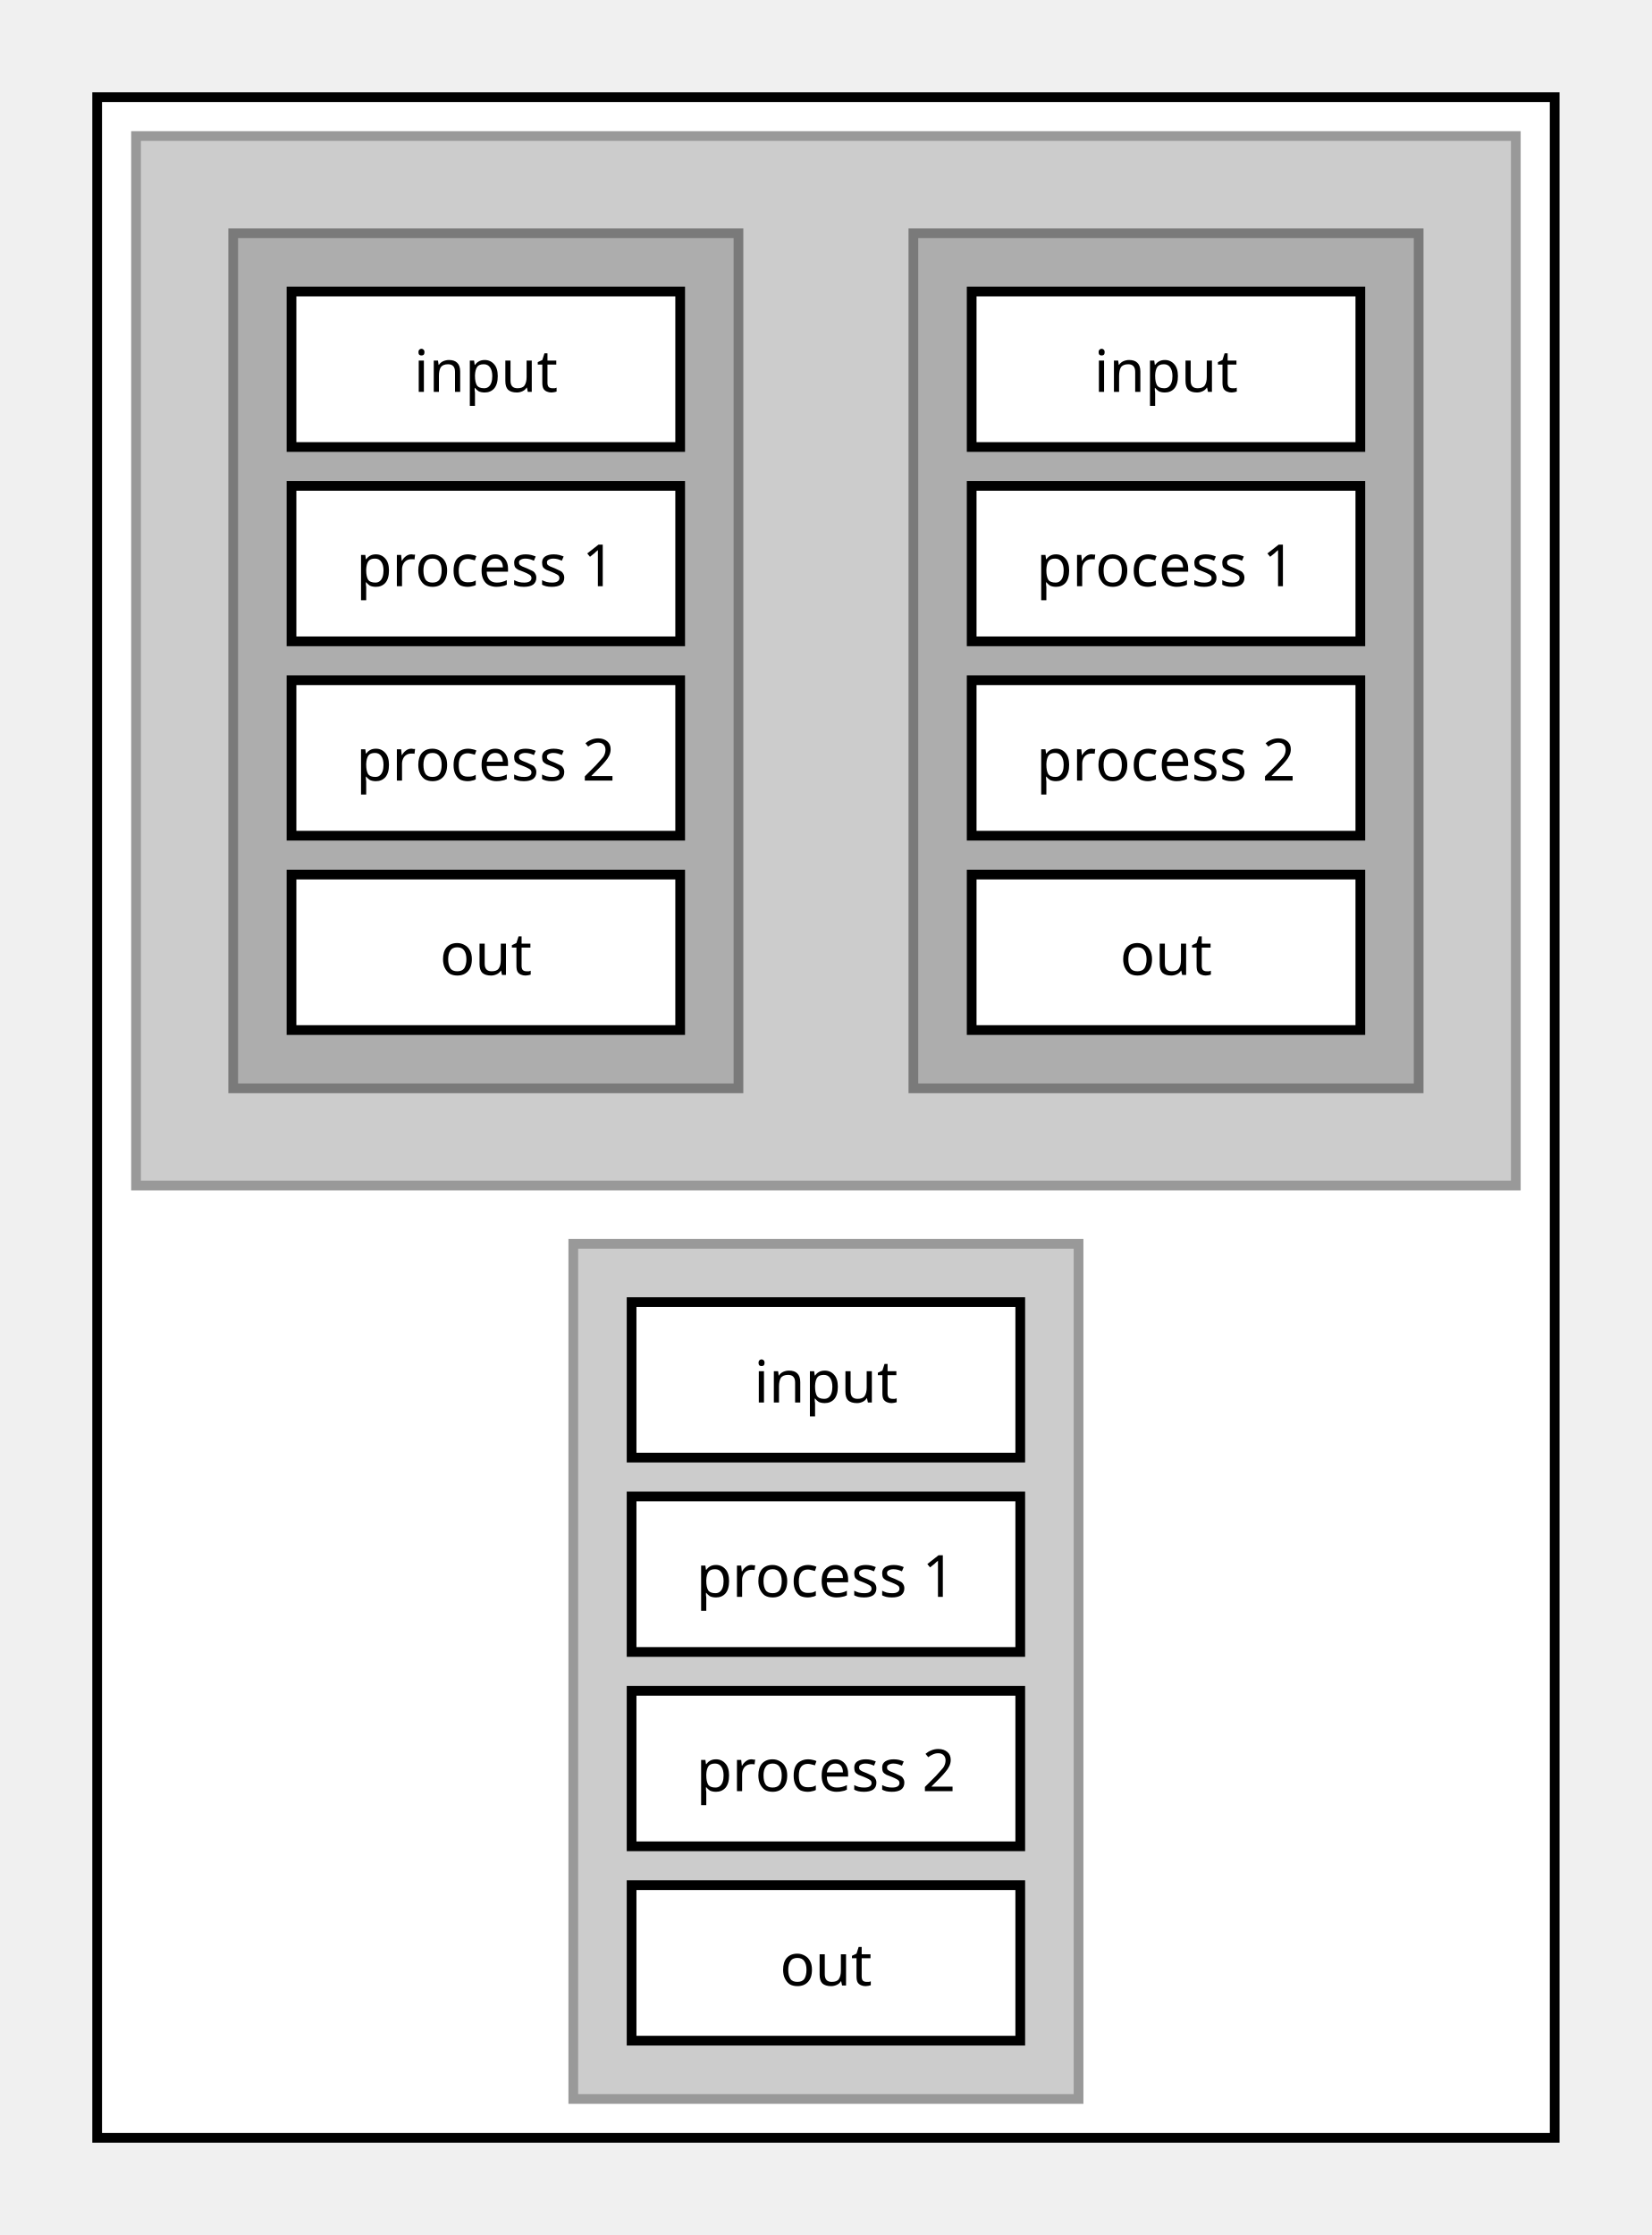
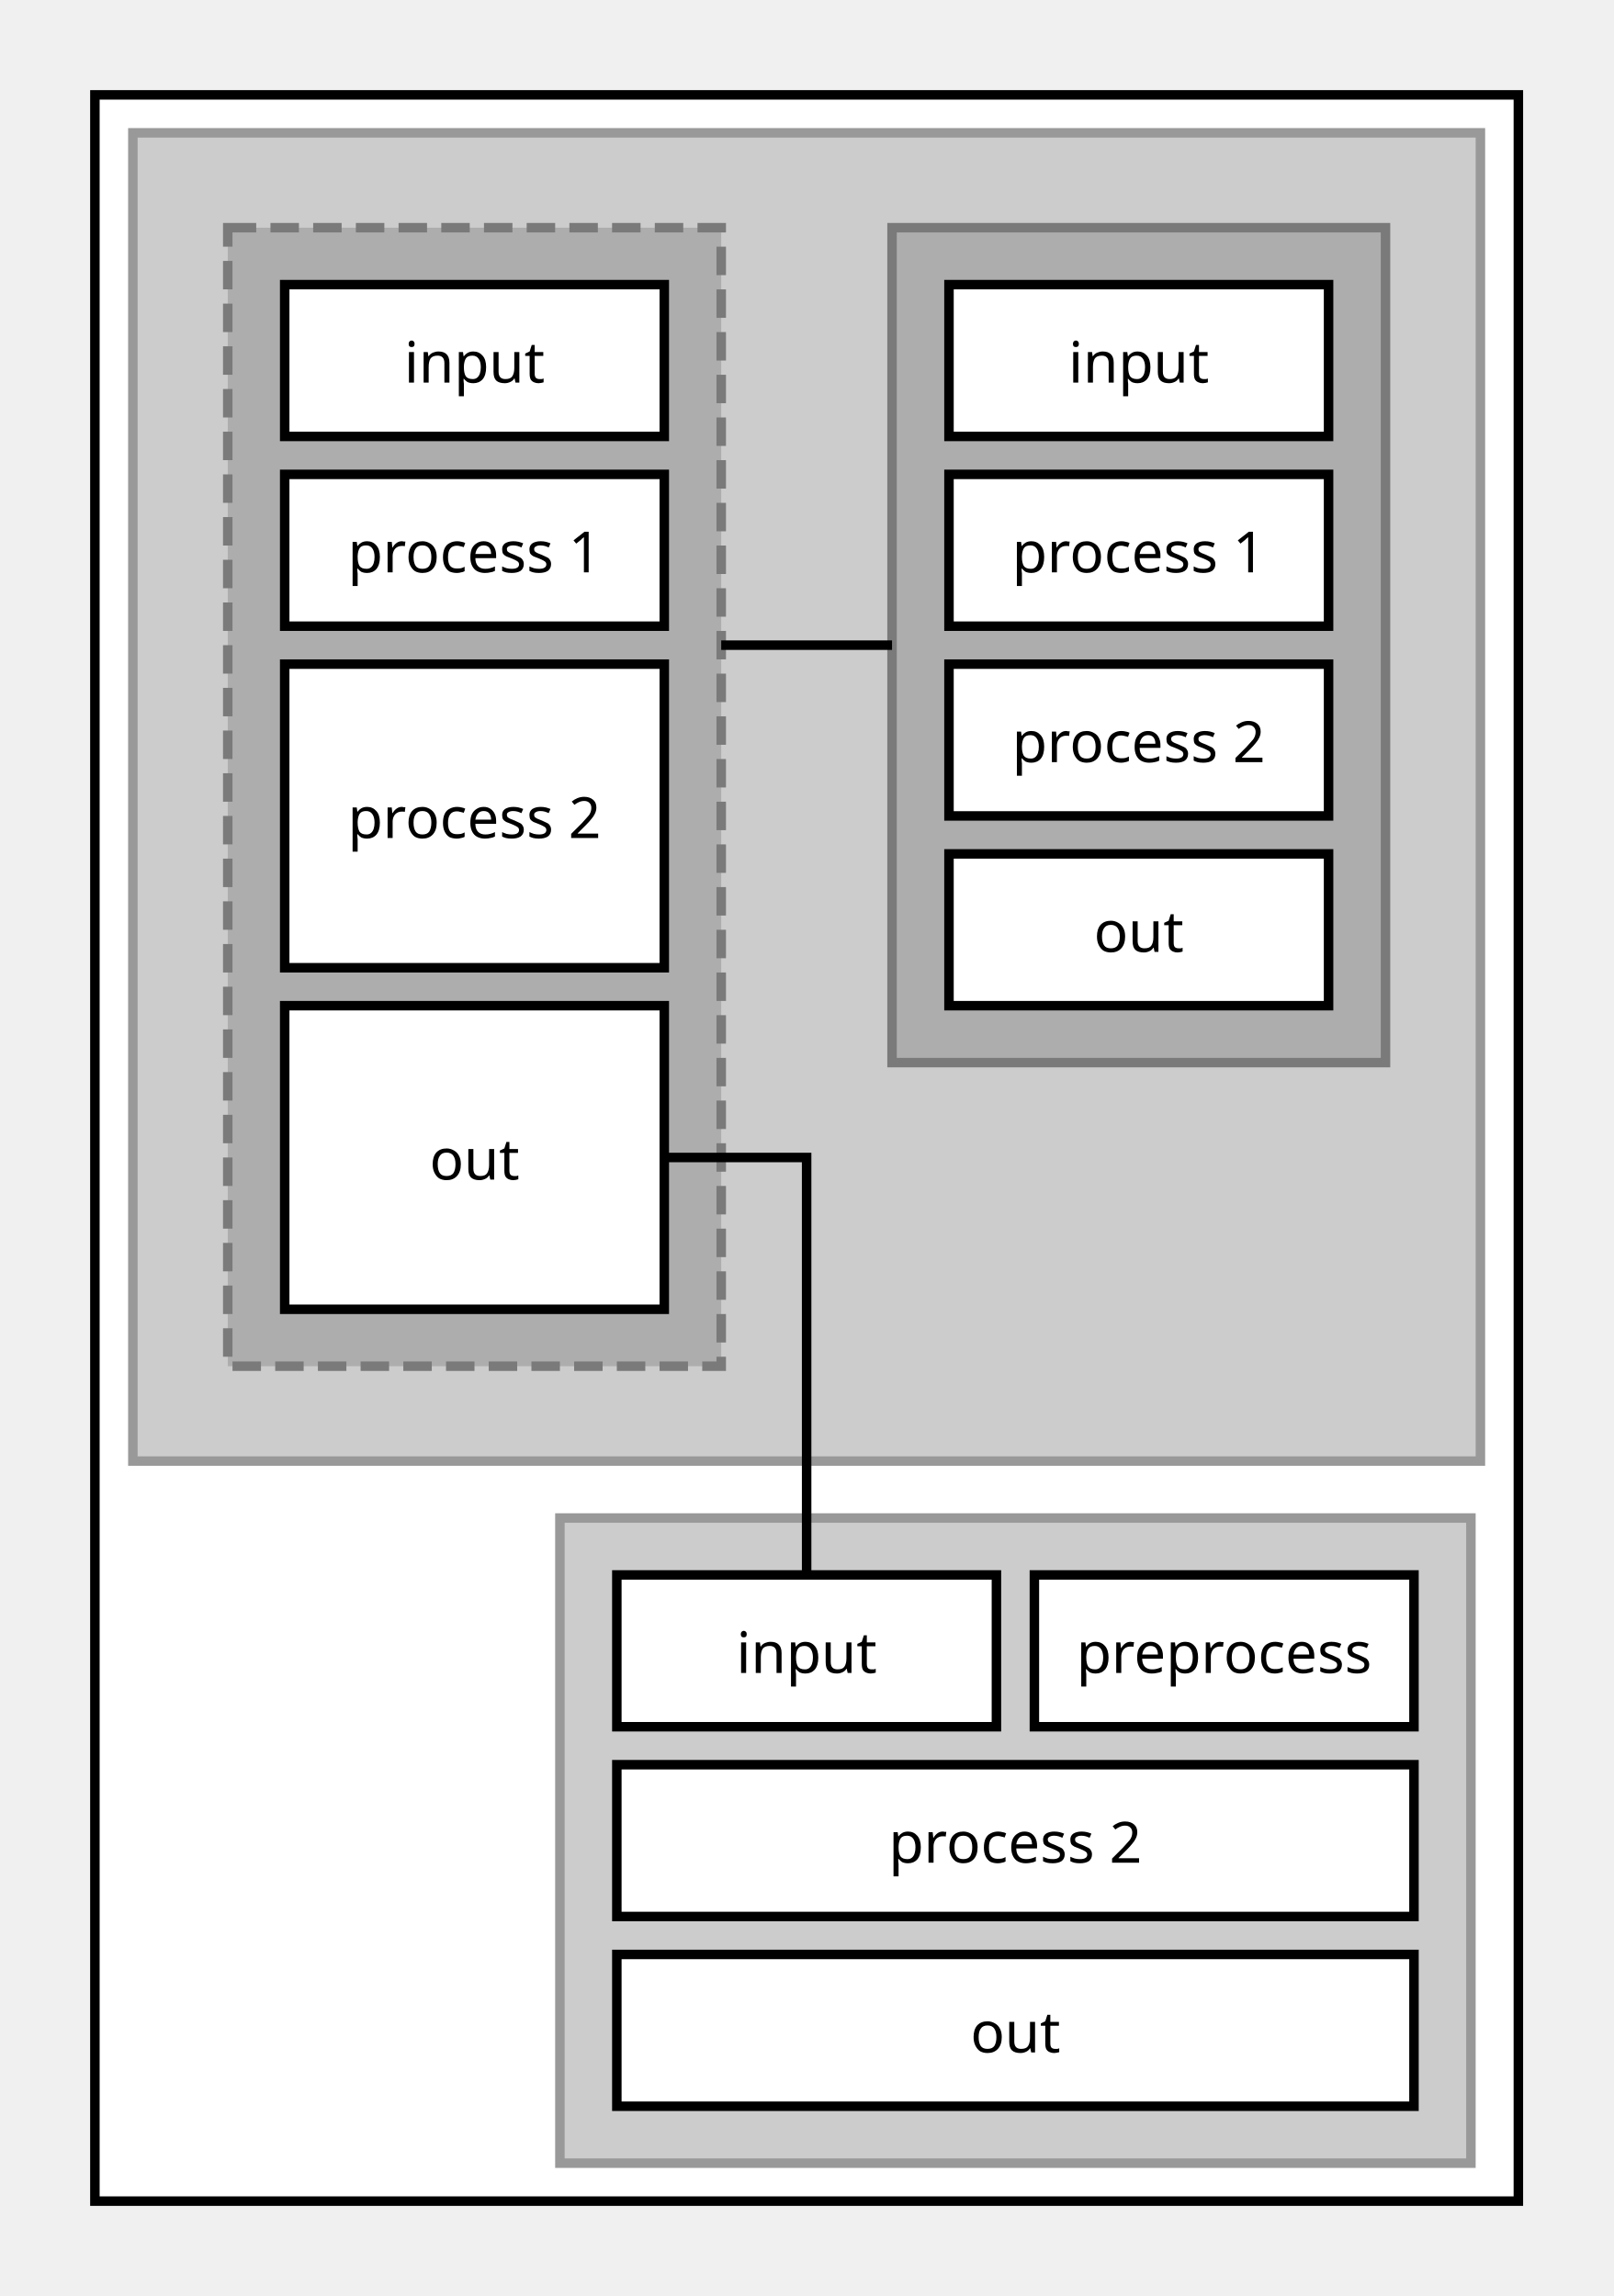
- <svg xmlns="http://www.w3.org/2000/svg" version="1.1" width="85mm" height="115mm" viewBox="-15 -15 85 115">
+ <svg xmlns="http://www.w3.org/2000/svg" version="1.1" width="85mm" height="121mm" viewBox="-15 -15 85 121">
  <style>
    rect, circle, ellipse, line, polyline, polygon, path { stroke-width: 0.5; stroke: black; }
    rect, circle, ellipse, polygon { fill: white; }
    line, polyline, path { fill: none; }
    text { font-family: sans-serif; font-size: 3px; }
    text.d-tbox, text.d-tbox * { text-anchor: middle; dominant-baseline: central; }
+     .d-dash { stroke-dasharray: 1.5 0.75; }
    .d-surround { fill: none; }
+     .d-none { stroke: none; }
+     text.d-none, text.d-none * { stroke: none; }
    .d-fill-grey { fill: grey; }
    text.d-fill-grey, text.d-fill-grey * { fill: white; }
    .d-fill-white { fill: white; }
    text.d-fill-white, text.d-fill-white * { fill: black; }
  </style>
-   <rect x="-10" y="-10" width="75" height="105" class="d-fill-white d-surround" />
-   <rect id="o2" opacity="0.4" x="-8" y="-8" width="71" height="54" class="d-fill-grey d-surround" />
-   <rect id="o3" opacity="0.4" x="-3" y="-3" width="26" height="44" class="d-fill-grey d-surround" />
+   <rect x="-10" y="-10" width="75" height="111" class="d-fill-white d-surround" />
+   <rect id="o2" opacity="0.4" x="-8" y="-8" width="71" height="70" class="d-fill-grey d-surround" />
+   <rect id="o3" opacity="0.4" x="-3" y="-3" width="26" height="60" class="d-fill-grey d-dash d-surround" />
  <rect id="o4" opacity="0.4" x="32" y="-3" width="26" height="44" class="d-fill-grey d-surround" />
-   <rect id="o5" opacity="0.4" x="14.5" y="49" width="26" height="44" class="d-fill-grey d-surround" />
+   <rect id="o5" opacity="0.4" x="14.5" y="65" width="48" height="34" class="d-fill-grey d-surround" />
  <rect id="inp" width="20" height="8" />
  <text x="10" y="4" class="d-tbox">input</text>
  <rect id="proc1" x="0" y="10" width="20" height="8" />
  <text x="10" y="14" class="d-tbox">process 1</text>
-   <rect id="proc2" x="0" y="20" width="20" height="8" />
-   <text x="10" y="24" class="d-tbox">process 2</text>
-   <rect id="out" x="0" y="30" width="20" height="8" />
-   <text x="10" y="34" class="d-tbox">out</text>
+   <rect id="proc2" x="0" y="20" width="20" height="16" />
+   <text x="10" y="28" class="d-tbox">process 2</text>
+   <rect id="out" x="0" y="38" width="20" height="16" />
+   <text x="10" y="46" class="d-tbox">out</text>
  <rect id="xinp" x="35" y="0" width="20" height="8" />
  <text x="45" y="4" class="d-tbox">input</text>
  <rect id="xproc1" x="35" y="10" width="20" height="8" />
  <text x="45" y="14" class="d-tbox">process 1</text>
  <rect id="xproc2" x="35" y="20" width="20" height="8" />
  <text x="45" y="24" class="d-tbox">process 2</text>
  <rect id="xout" x="35" y="30" width="20" height="8" />
  <text x="45" y="34" class="d-tbox">out</text>
-   <rect id="yinp" x="17.5" y="52" width="20" height="8" />
-   <text x="27.5" y="56" class="d-tbox">input</text>
-   <rect id="yproc1" x="17.5" y="62" width="20" height="8" />
-   <text x="27.5" y="66" class="d-tbox">process 1</text>
-   <rect id="yproc2" x="17.5" y="72" width="20" height="8" />
-   <text x="27.5" y="76" class="d-tbox">process 2</text>
-   <rect id="yout" x="17.5" y="82" width="20" height="8" />
-   <text x="27.5" y="86" class="d-tbox">out</text>
+   <rect id="yinp" x="17.5" y="68" width="20" height="8" />
+   <text x="27.5" y="72" class="d-tbox">input</text>
+   <rect id="yproc1" x="39.5" y="68" width="20" height="8" />
+   <text x="49.5" y="72" class="d-tbox">preprocess</text>
+   <rect id="group" x="17.5" y="68" width="42" height="8" class="d-none d-surround" />
+   <rect id="yproc2" x="17.5" y="78" width="42" height="8" />
+   <text x="38.5" y="82" class="d-tbox">process 2</text>
+   <rect id="yout" x="17.5" y="88" width="42" height="8" />
+   <text x="38.5" y="92" class="d-tbox">out</text>
+   <line x1="23" y1="19" x2="32" y2="19" />
+   <polyline points="20 46, 27.5 46, 27.5 68" />
</svg>
